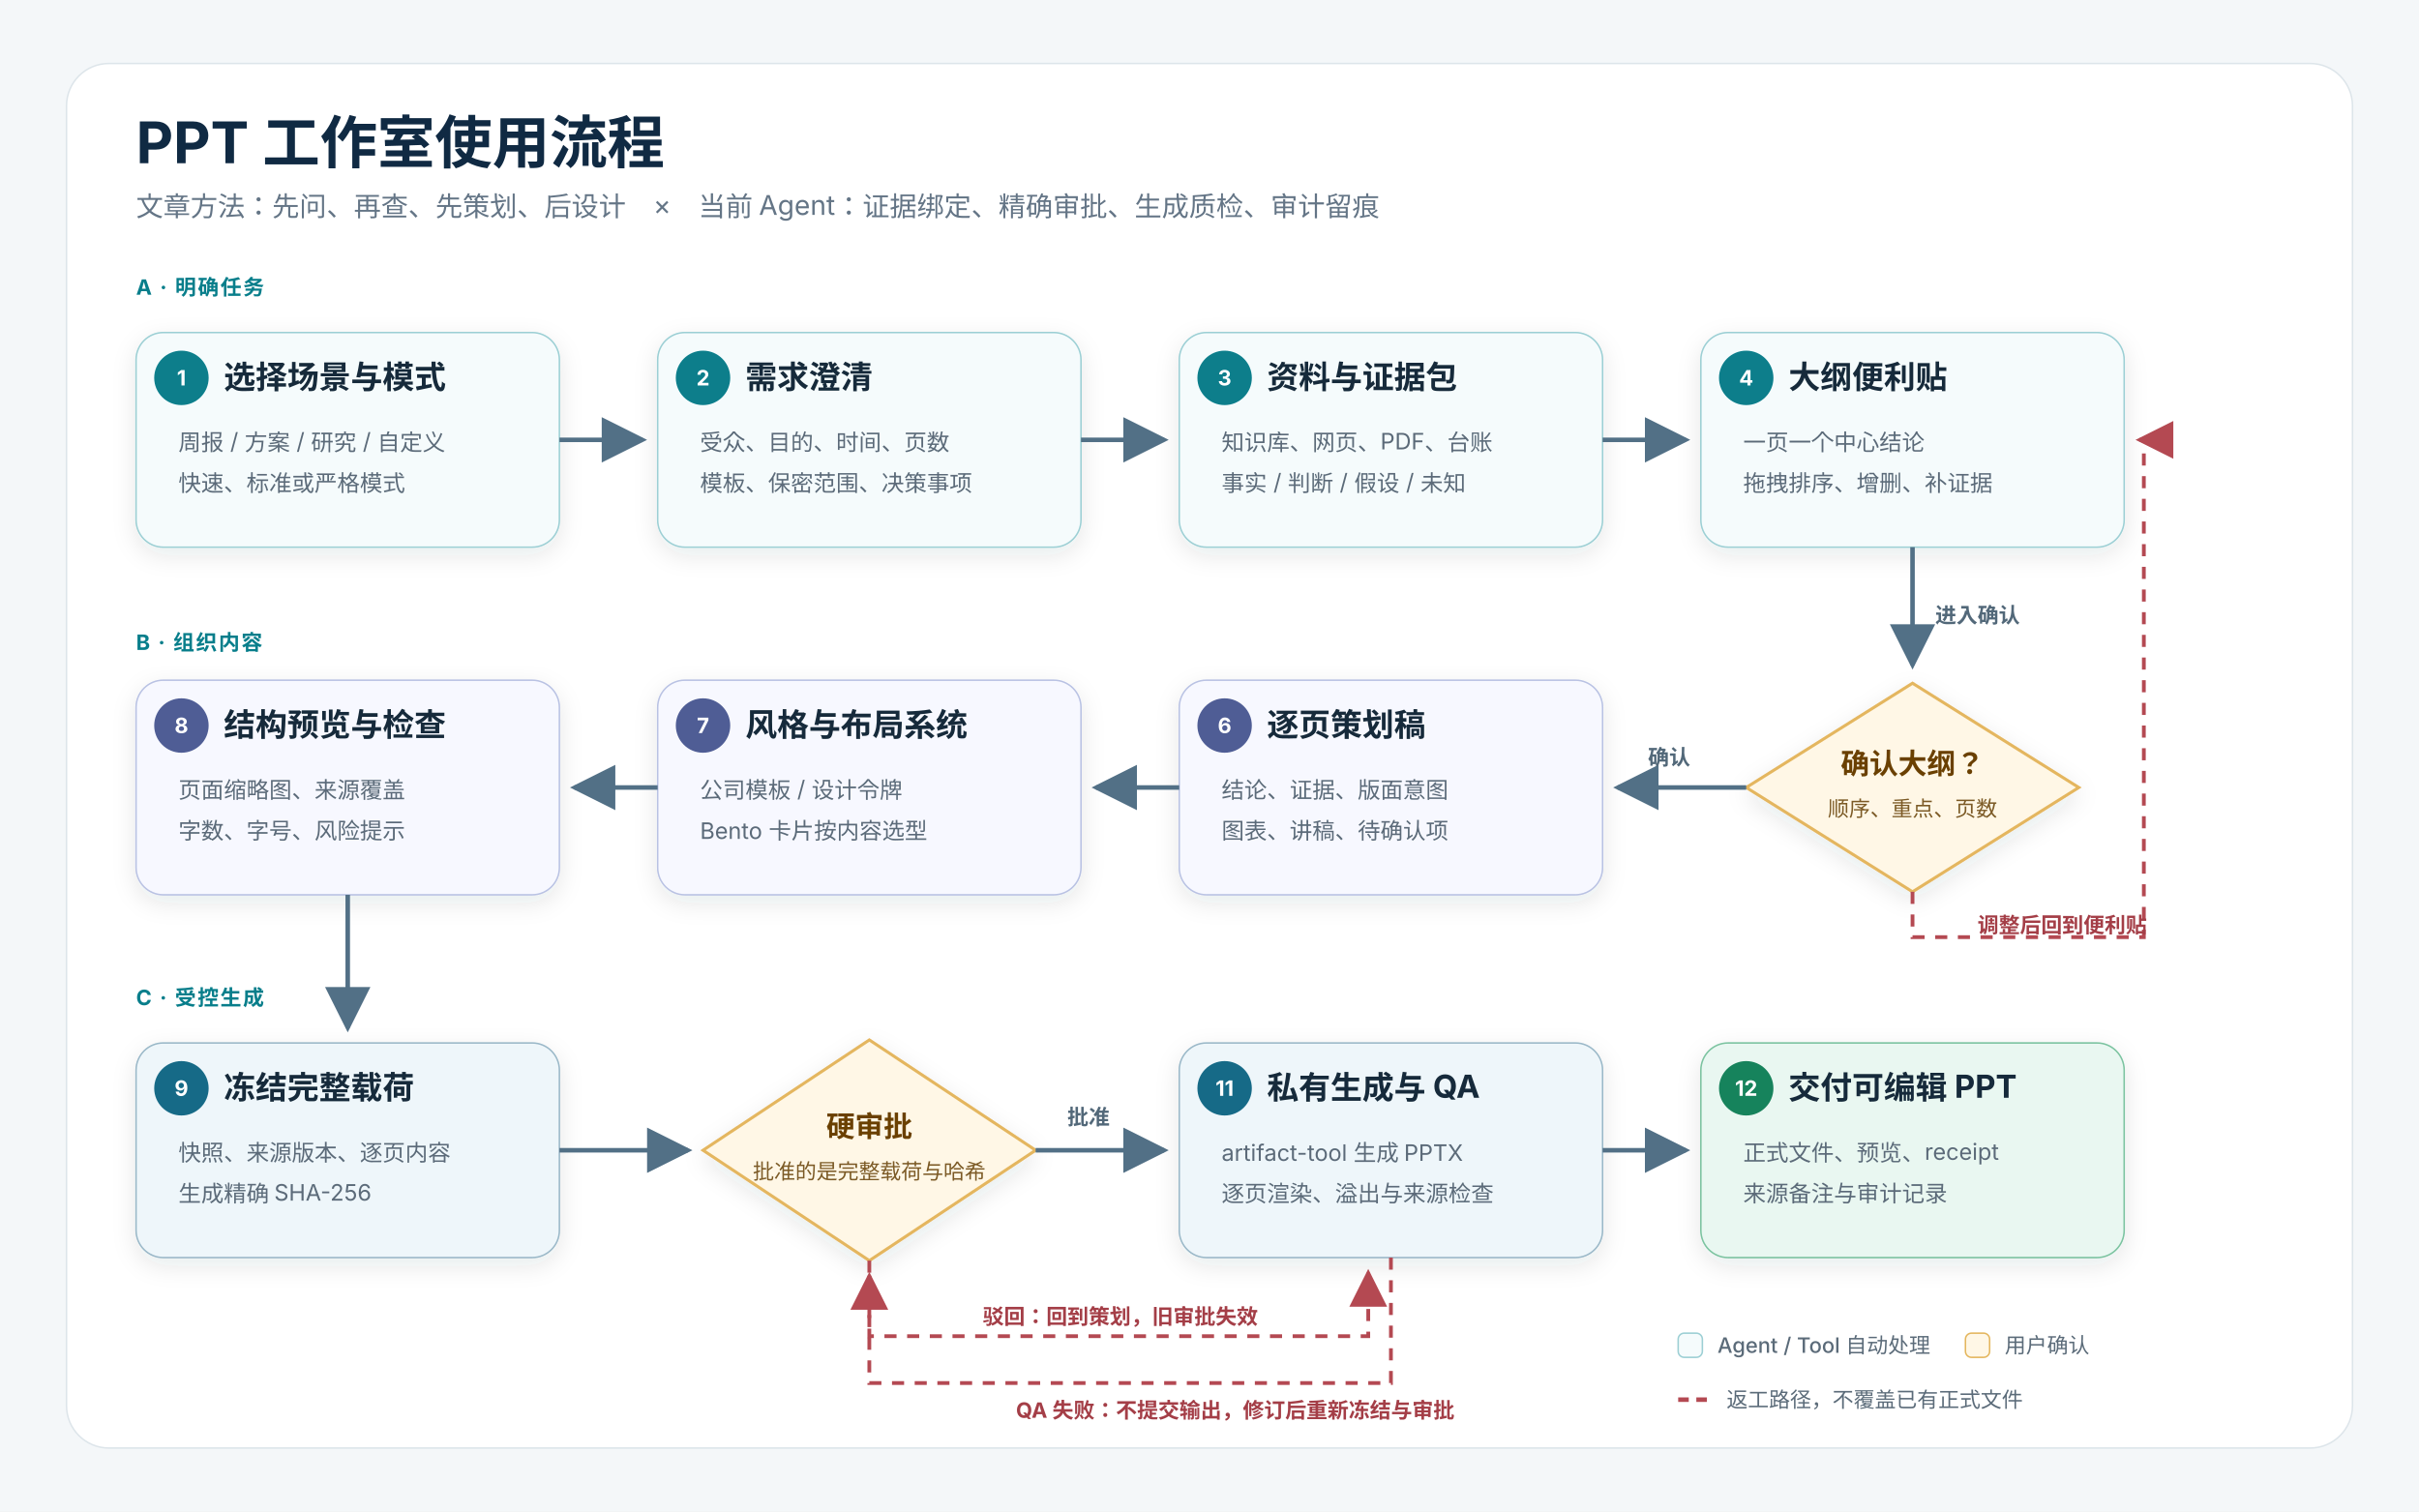
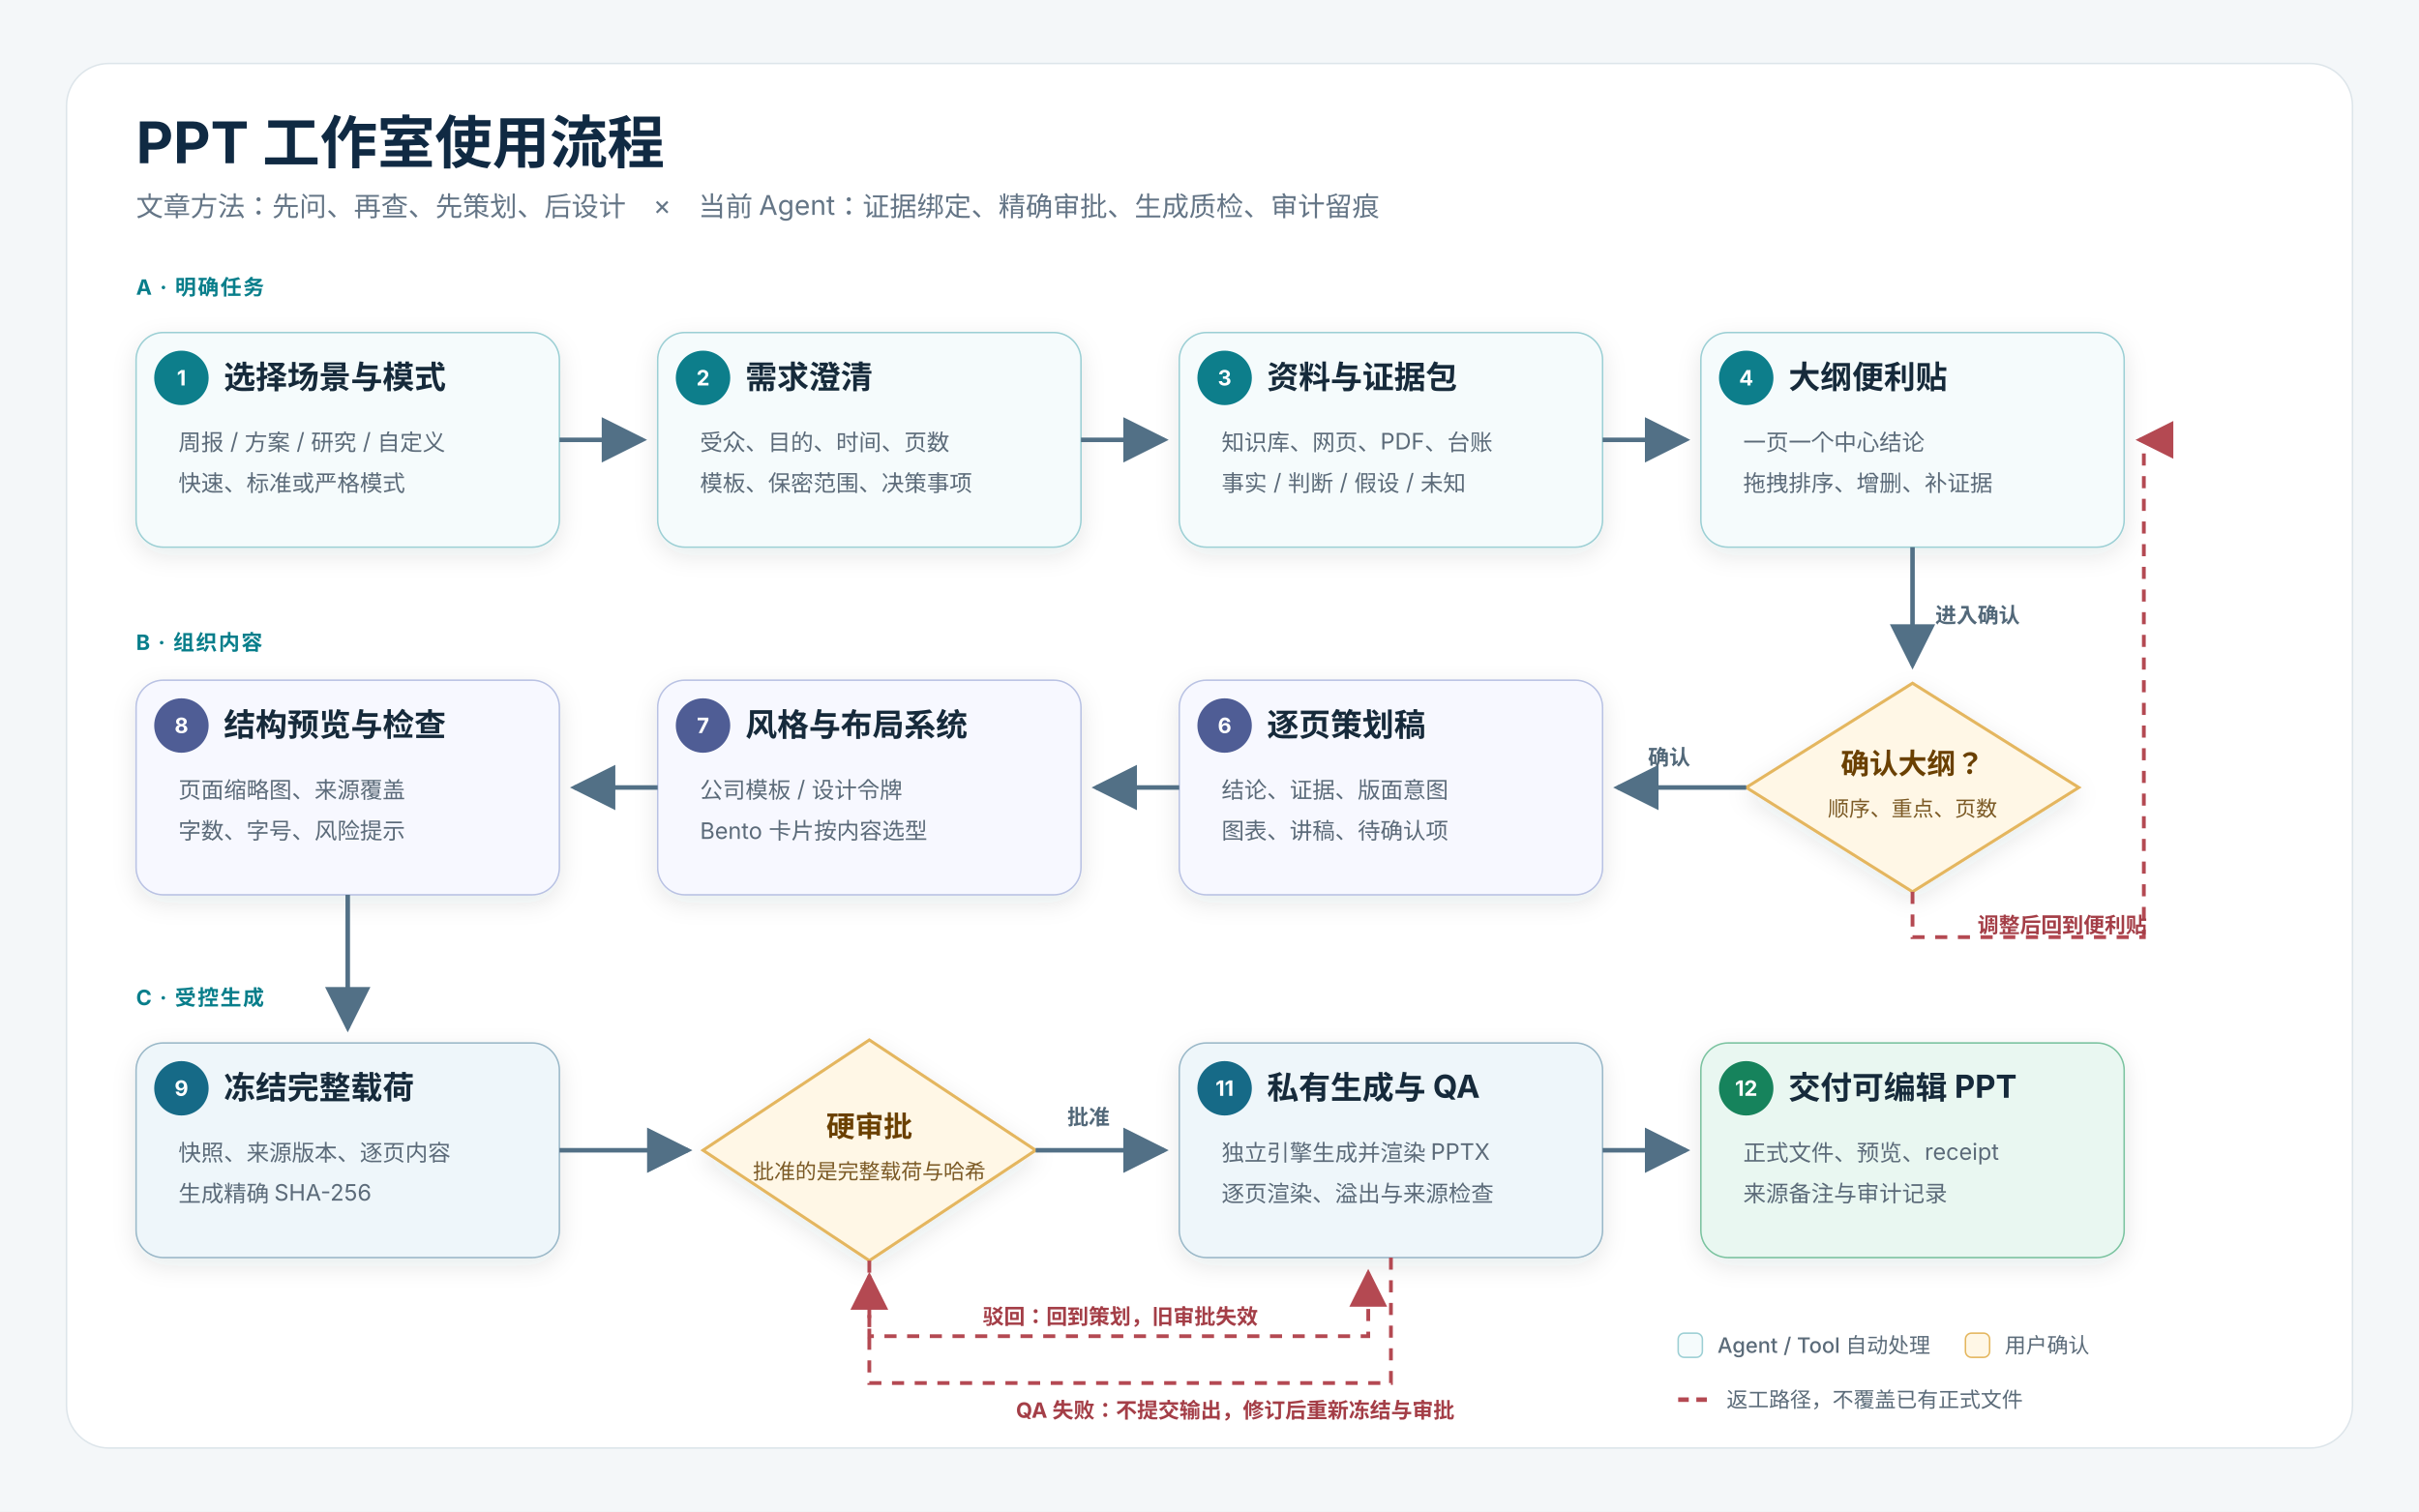
<svg xmlns="http://www.w3.org/2000/svg" width="1600" height="1000" viewBox="0 0 1600 1000" role="img" aria-labelledby="title desc">
  <defs>
    <filter id="shadow" x="-20%" y="-20%" width="140%" height="140%">
      <feDropShadow dx="0" dy="5" stdDeviation="8" flood-color="#102A43" flood-opacity="0.10" />
    </filter>
    <marker id="arrow" markerWidth="12" markerHeight="12" refX="9" refY="5" orient="auto" markerUnits="strokeWidth">
      <path d="M0,0 L10,5 L0,10 z" fill="#527086" />
    </marker>
    <marker id="arrow-red" markerWidth="12" markerHeight="12" refX="9" refY="5" orient="auto" markerUnits="strokeWidth">
      <path d="M0,0 L10,5 L0,10 z" fill="#B44952" />
    </marker>
    <style>
      .title { font: 700 38px Inter, "Microsoft YaHei", sans-serif; fill: #102A43; }
      .subtitle { font: 400 18px Inter, "Microsoft YaHei", sans-serif; fill: #647586; }
      .stage { font: 700 14px Inter, "Microsoft YaHei", sans-serif; letter-spacing: 1px; fill: #087E8B; }
      .node-title { font: 700 21px Inter, "Microsoft YaHei", sans-serif; fill: #172B3A; }
      .node-body { font: 400 15px Inter, "Microsoft YaHei", sans-serif; fill: #5B6B79; }
      .badge { font: 700 14px Inter, "Microsoft YaHei", sans-serif; fill: white; }
      .decision { font: 700 19px Inter, "Microsoft YaHei", sans-serif; fill: #6B4104; }
      .decision-body { font: 400 14px Inter, "Microsoft YaHei", sans-serif; fill: #7B5A25; }
      .edge-label { font: 700 14px Inter, "Microsoft YaHei", sans-serif; fill: #526879; }
      .rework-label { font: 700 14px Inter, "Microsoft YaHei", sans-serif; fill: #A43E47; }
      .legend { font: 500 14px Inter, "Microsoft YaHei", sans-serif; fill: #5B6B79; }
    </style>
  </defs>
  <rect width="1600" height="1000" fill="#F4F7F9" />
  <rect x="44" y="42" width="1512" height="916" rx="28" fill="#FFFFFF" stroke="#DDE5EA" />
  <text x="90" y="108" class="title">PPT 工作室使用流程</text>
  <text x="90" y="143" class="subtitle">文章方法：先问、再查、先策划、后设计　×　当前 Agent：证据绑定、精确审批、生成质检、审计留痕</text>
  <text x="90" y="195" class="stage">A · 明确任务</text>
  <text x="90" y="430" class="stage">B · 组织内容</text>
  <text x="90" y="665" class="stage">C · 受控生成</text>
  <g filter="url(#shadow)">
    <rect x="90" y="220" width="280" height="142" rx="18" fill="#F5FBFC" stroke="#9CCFD4" />
    <circle cx="120" cy="250" r="18" fill="#087E8B" />
    <text x="120" y="255" text-anchor="middle" class="badge">1</text>
    <text x="148" y="257" class="node-title">选择场景与模式</text>
    <text x="118" y="298" class="node-body">周报 / 方案 / 研究 / 自定义</text>
    <text x="118" y="325" class="node-body">快速、标准或严格模式</text>
  </g>
  <g filter="url(#shadow)">
    <rect x="435" y="220" width="280" height="142" rx="18" fill="#F5FBFC" stroke="#9CCFD4" />
    <circle cx="465" cy="250" r="18" fill="#087E8B" />
    <text x="465" y="255" text-anchor="middle" class="badge">2</text>
    <text x="493" y="257" class="node-title">需求澄清</text>
    <text x="463" y="298" class="node-body">受众、目的、时间、页数</text>
    <text x="463" y="325" class="node-body">模板、保密范围、决策事项</text>
  </g>
  <g filter="url(#shadow)">
    <rect x="780" y="220" width="280" height="142" rx="18" fill="#F5FBFC" stroke="#9CCFD4" />
    <circle cx="810" cy="250" r="18" fill="#087E8B" />
    <text x="810" y="255" text-anchor="middle" class="badge">3</text>
    <text x="838" y="257" class="node-title">资料与证据包</text>
    <text x="808" y="298" class="node-body">知识库、网页、PDF、台账</text>
    <text x="808" y="325" class="node-body">事实 / 判断 / 假设 / 未知</text>
  </g>
  <g filter="url(#shadow)">
    <rect x="1125" y="220" width="280" height="142" rx="18" fill="#F5FBFC" stroke="#9CCFD4" />
    <circle cx="1155" cy="250" r="18" fill="#087E8B" />
    <text x="1155" y="255" text-anchor="middle" class="badge">4</text>
    <text x="1183" y="257" class="node-title">大纲便利贴</text>
    <text x="1153" y="298" class="node-body">一页一个中心结论</text>
    <text x="1153" y="325" class="node-body">拖拽排序、增删、补证据</text>
  </g>
  <path d="M370 291 H425" fill="none" stroke="#527086" stroke-width="3" marker-end="url(#arrow)" />
  <path d="M715 291 H770" fill="none" stroke="#527086" stroke-width="3" marker-end="url(#arrow)" />
  <path d="M1060 291 H1115" fill="none" stroke="#527086" stroke-width="3" marker-end="url(#arrow)" />
  <g filter="url(#shadow)">
    <path d="M1265 452 L1375 521 L1265 590 L1155 521 Z" fill="#FFF7E6" stroke="#E4B65E" stroke-width="2" />
    <text x="1265" y="512" text-anchor="middle" class="decision">确认大纲？</text>
    <text x="1265" y="540" text-anchor="middle" class="decision-body">顺序、重点、页数</text>
  </g>
  <g filter="url(#shadow)">
    <rect x="780" y="450" width="280" height="142" rx="18" fill="#F7F8FF" stroke="#B9C2E3" />
    <circle cx="810" cy="480" r="18" fill="#4F5D95" />
    <text x="810" y="485" text-anchor="middle" class="badge">6</text>
    <text x="838" y="487" class="node-title">逐页策划稿</text>
    <text x="808" y="528" class="node-body">结论、证据、版面意图</text>
    <text x="808" y="555" class="node-body">图表、讲稿、待确认项</text>
  </g>
  <g filter="url(#shadow)">
    <rect x="435" y="450" width="280" height="142" rx="18" fill="#F7F8FF" stroke="#B9C2E3" />
    <circle cx="465" cy="480" r="18" fill="#4F5D95" />
    <text x="465" y="485" text-anchor="middle" class="badge">7</text>
    <text x="493" y="487" class="node-title">风格与布局系统</text>
    <text x="463" y="528" class="node-body">公司模板 / 设计令牌</text>
    <text x="463" y="555" class="node-body">Bento 卡片按内容选型</text>
  </g>
  <g filter="url(#shadow)">
    <rect x="90" y="450" width="280" height="142" rx="18" fill="#F7F8FF" stroke="#B9C2E3" />
    <circle cx="120" cy="480" r="18" fill="#4F5D95" />
    <text x="120" y="485" text-anchor="middle" class="badge">8</text>
    <text x="148" y="487" class="node-title">结构预览与检查</text>
    <text x="118" y="528" class="node-body">页面缩略图、来源覆盖</text>
    <text x="118" y="555" class="node-body">字数、字号、风险提示</text>
  </g>
  <path d="M1265 362 V440" fill="none" stroke="#527086" stroke-width="3" marker-end="url(#arrow)" />
  <text x="1280" y="412" class="edge-label">进入确认</text>
  <path d="M1155 521 H1070" fill="none" stroke="#527086" stroke-width="3" marker-end="url(#arrow)" />
  <text x="1090" y="506" class="edge-label">确认</text>
  <path d="M780 521 H725" fill="none" stroke="#527086" stroke-width="3" marker-end="url(#arrow)" />
  <path d="M435 521 H380" fill="none" stroke="#527086" stroke-width="3" marker-end="url(#arrow)" />
  <path d="M1265 590 V620 H1418 V291 H1415" fill="none" stroke="#B44952" stroke-width="2.5" stroke-dasharray="8 7" marker-end="url(#arrow-red)" />
  <text x="1308" y="617" class="rework-label">调整后回到便利贴</text>
  <g filter="url(#shadow)">
    <rect x="90" y="690" width="280" height="142" rx="18" fill="#EEF6FA" stroke="#9AB8C8" />
    <circle cx="120" cy="720" r="18" fill="#176B87" />
    <text x="120" y="725" text-anchor="middle" class="badge">9</text>
    <text x="148" y="727" class="node-title">冻结完整载荷</text>
    <text x="118" y="768" class="node-body">快照、来源版本、逐页内容</text>
    <text x="118" y="795" class="node-body">生成精确 SHA-256</text>
  </g>
  <g filter="url(#shadow)">
    <path d="M575 688 L685 761 L575 834 L465 761 Z" fill="#FFF7E6" stroke="#E4B65E" stroke-width="2" />
    <text x="575" y="752" text-anchor="middle" class="decision">硬审批</text>
    <text x="575" y="780" text-anchor="middle" class="decision-body">批准的是完整载荷与哈希</text>
  </g>
  <g filter="url(#shadow)">
    <rect x="780" y="690" width="280" height="142" rx="18" fill="#EEF6FA" stroke="#9AB8C8" />
    <circle cx="810" cy="720" r="18" fill="#176B87" />
    <text x="810" y="725" text-anchor="middle" class="badge">11</text>
    <text x="838" y="727" class="node-title">私有生成与 QA</text>
-     <text x="808" y="768" class="node-body">artifact-tool 生成 PPTX</text>
+     <text x="808" y="768" class="node-body">独立引擎生成并渲染 PPTX</text>
    <text x="808" y="795" class="node-body">逐页渲染、溢出与来源检查</text>
  </g>
  <g filter="url(#shadow)">
    <rect x="1125" y="690" width="280" height="142" rx="18" fill="#E9F7F1" stroke="#7BC3A0" />
    <circle cx="1155" cy="720" r="18" fill="#19835B" />
    <text x="1155" y="725" text-anchor="middle" class="badge">12</text>
    <text x="1183" y="727" class="node-title">交付可编辑 PPT</text>
    <text x="1153" y="768" class="node-body">正式文件、预览、receipt</text>
    <text x="1153" y="795" class="node-body">来源备注与审计记录</text>
  </g>
  <path d="M230 592 V680" fill="none" stroke="#527086" stroke-width="3" marker-end="url(#arrow)" />
  <path d="M370 761 H455" fill="none" stroke="#527086" stroke-width="3" marker-end="url(#arrow)" />
  <path d="M685 761 H770" fill="none" stroke="#527086" stroke-width="3" marker-end="url(#arrow)" />
  <text x="706" y="744" class="edge-label">批准</text>
  <path d="M1060 761 H1115" fill="none" stroke="#527086" stroke-width="3" marker-end="url(#arrow)" />
  <path d="M575 834 V884 H905 V842" fill="none" stroke="#B44952" stroke-width="2.5" stroke-dasharray="8 7" marker-end="url(#arrow-red)" />
  <text x="650" y="876" class="rework-label">驳回：回到策划，旧审批失效</text>
  <path d="M920 832 V915 H575 V844" fill="none" stroke="#B44952" stroke-width="2.5" stroke-dasharray="8 7" marker-end="url(#arrow-red)" />
  <text x="672" y="938" class="rework-label">QA 失败：不提交输出，修订后重新冻结与审批</text>
  <rect x="1110" y="882" width="16" height="16" rx="4" fill="#F5FBFC" stroke="#9CCFD4" />
  <text x="1136" y="895" class="legend">Agent / Tool 自动处理</text>
  <rect x="1300" y="882" width="16" height="16" rx="4" fill="#FFF7E6" stroke="#E4B65E" />
  <text x="1326" y="895" class="legend">用户确认</text>
  <line x1="1110" y1="926" x2="1130" y2="926" stroke="#B44952" stroke-width="3" stroke-dasharray="7 5" />
  <text x="1142" y="931" class="legend">返工路径，不覆盖已有正式文件</text>
</svg>
